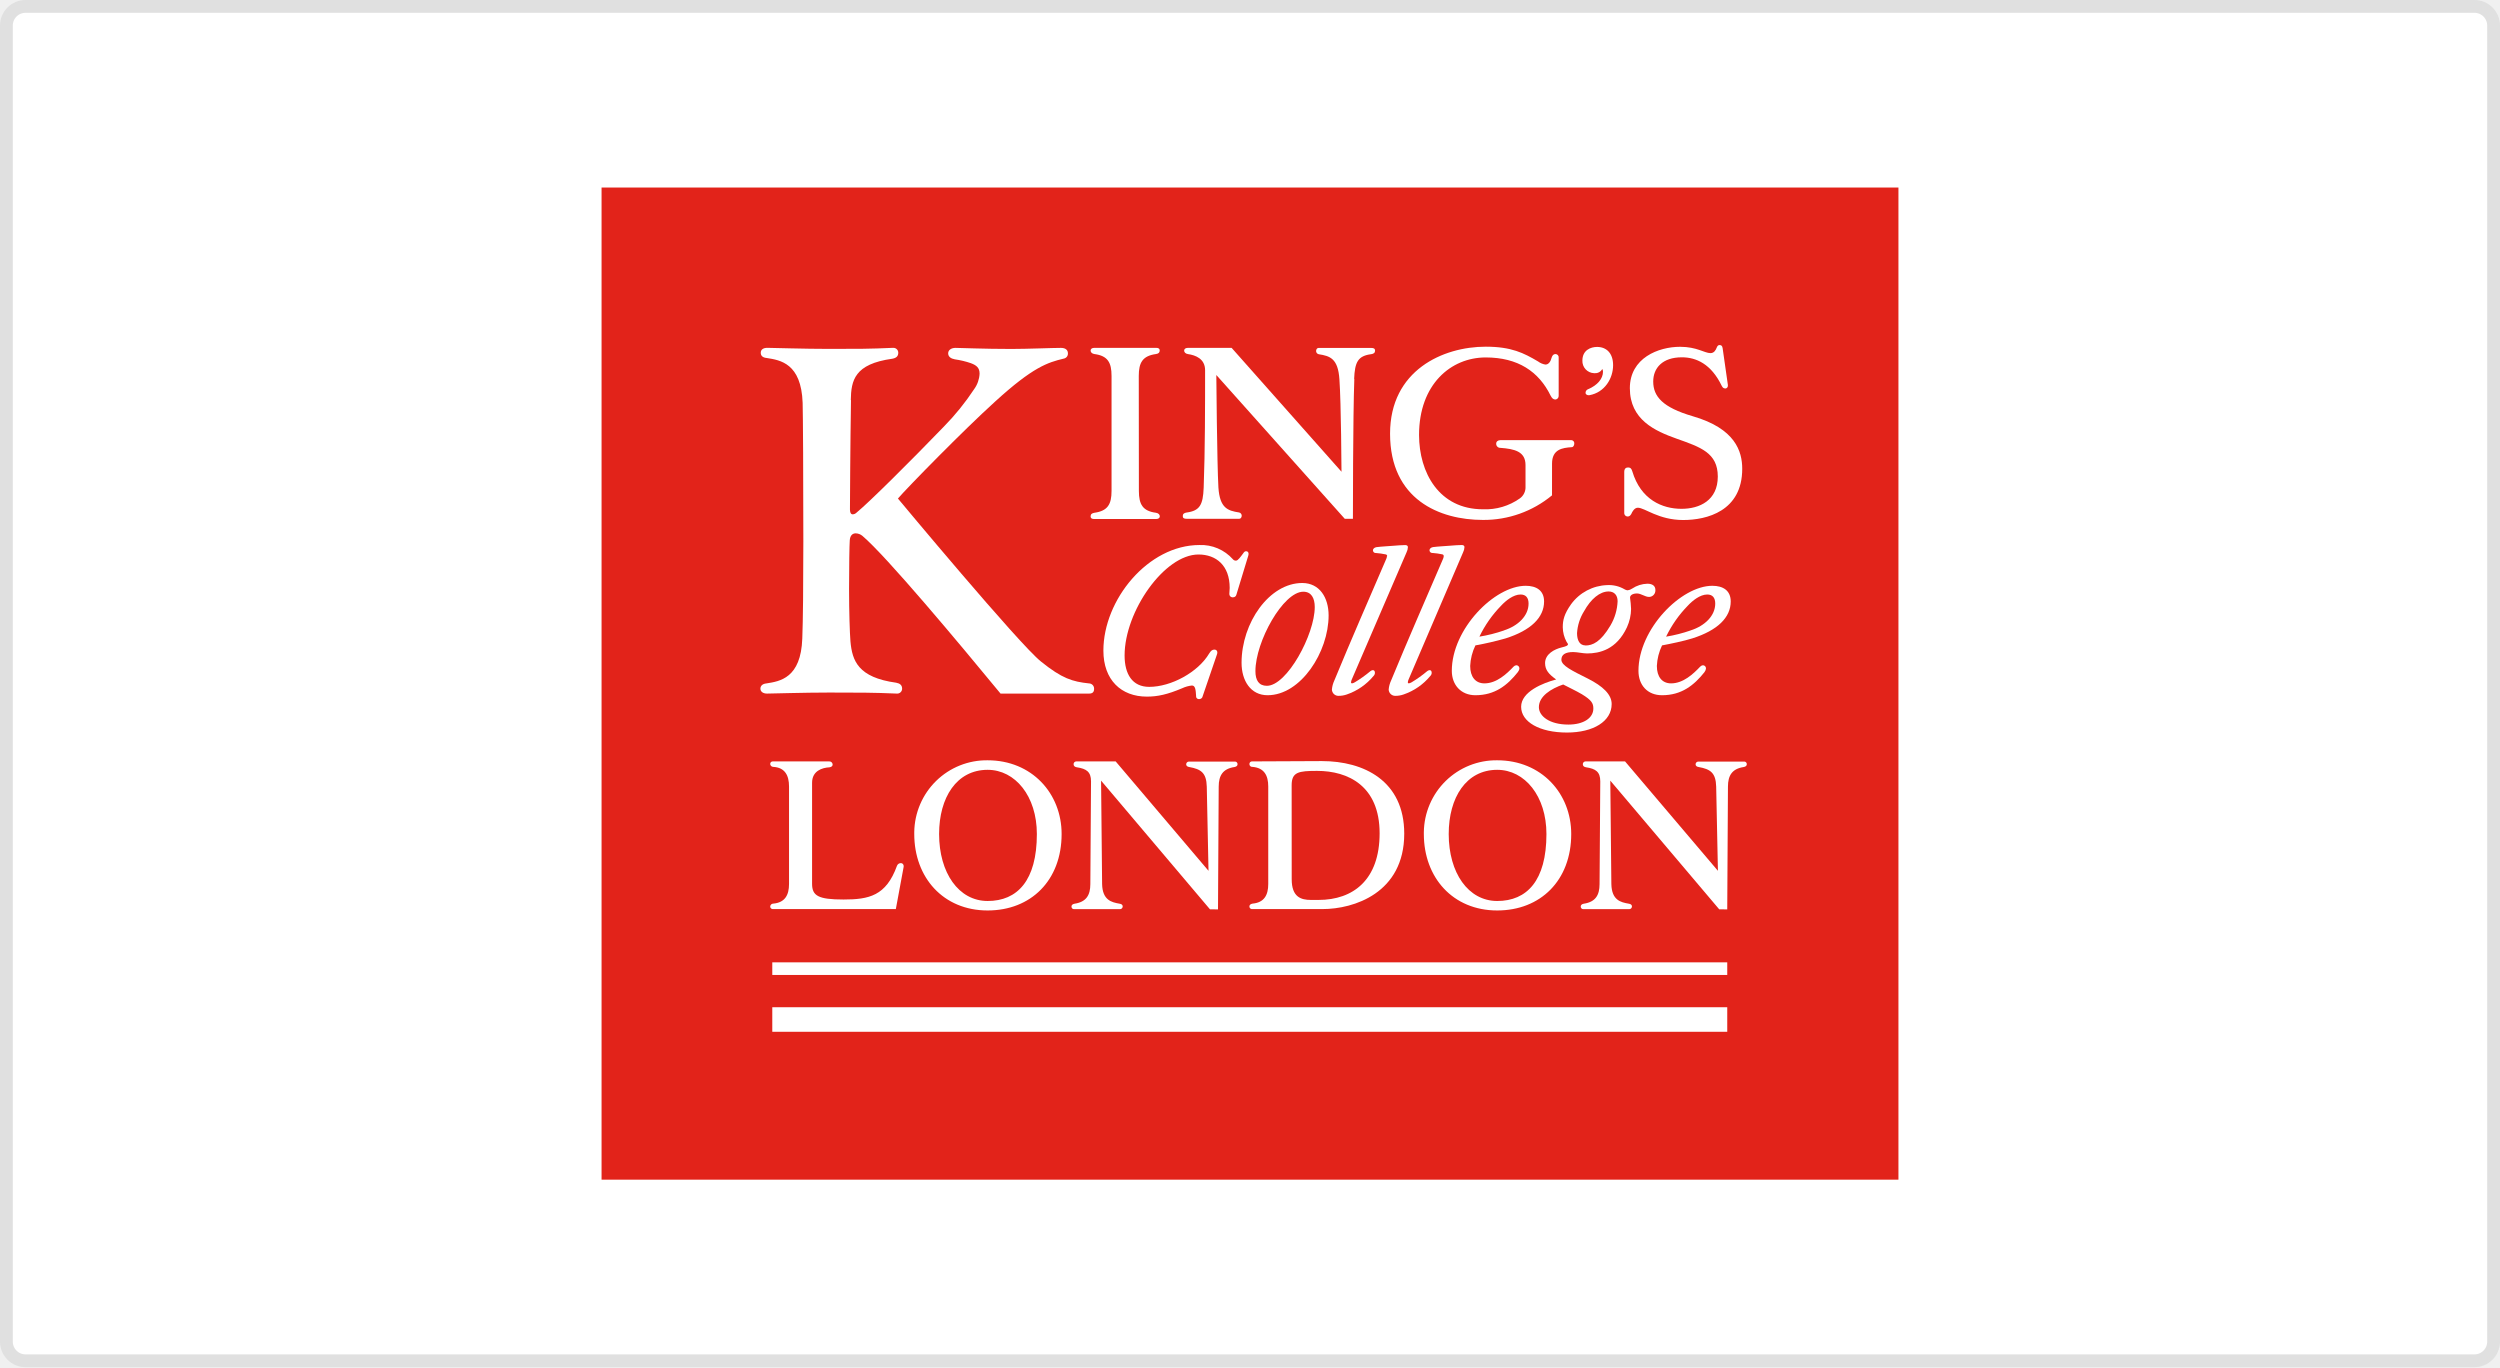
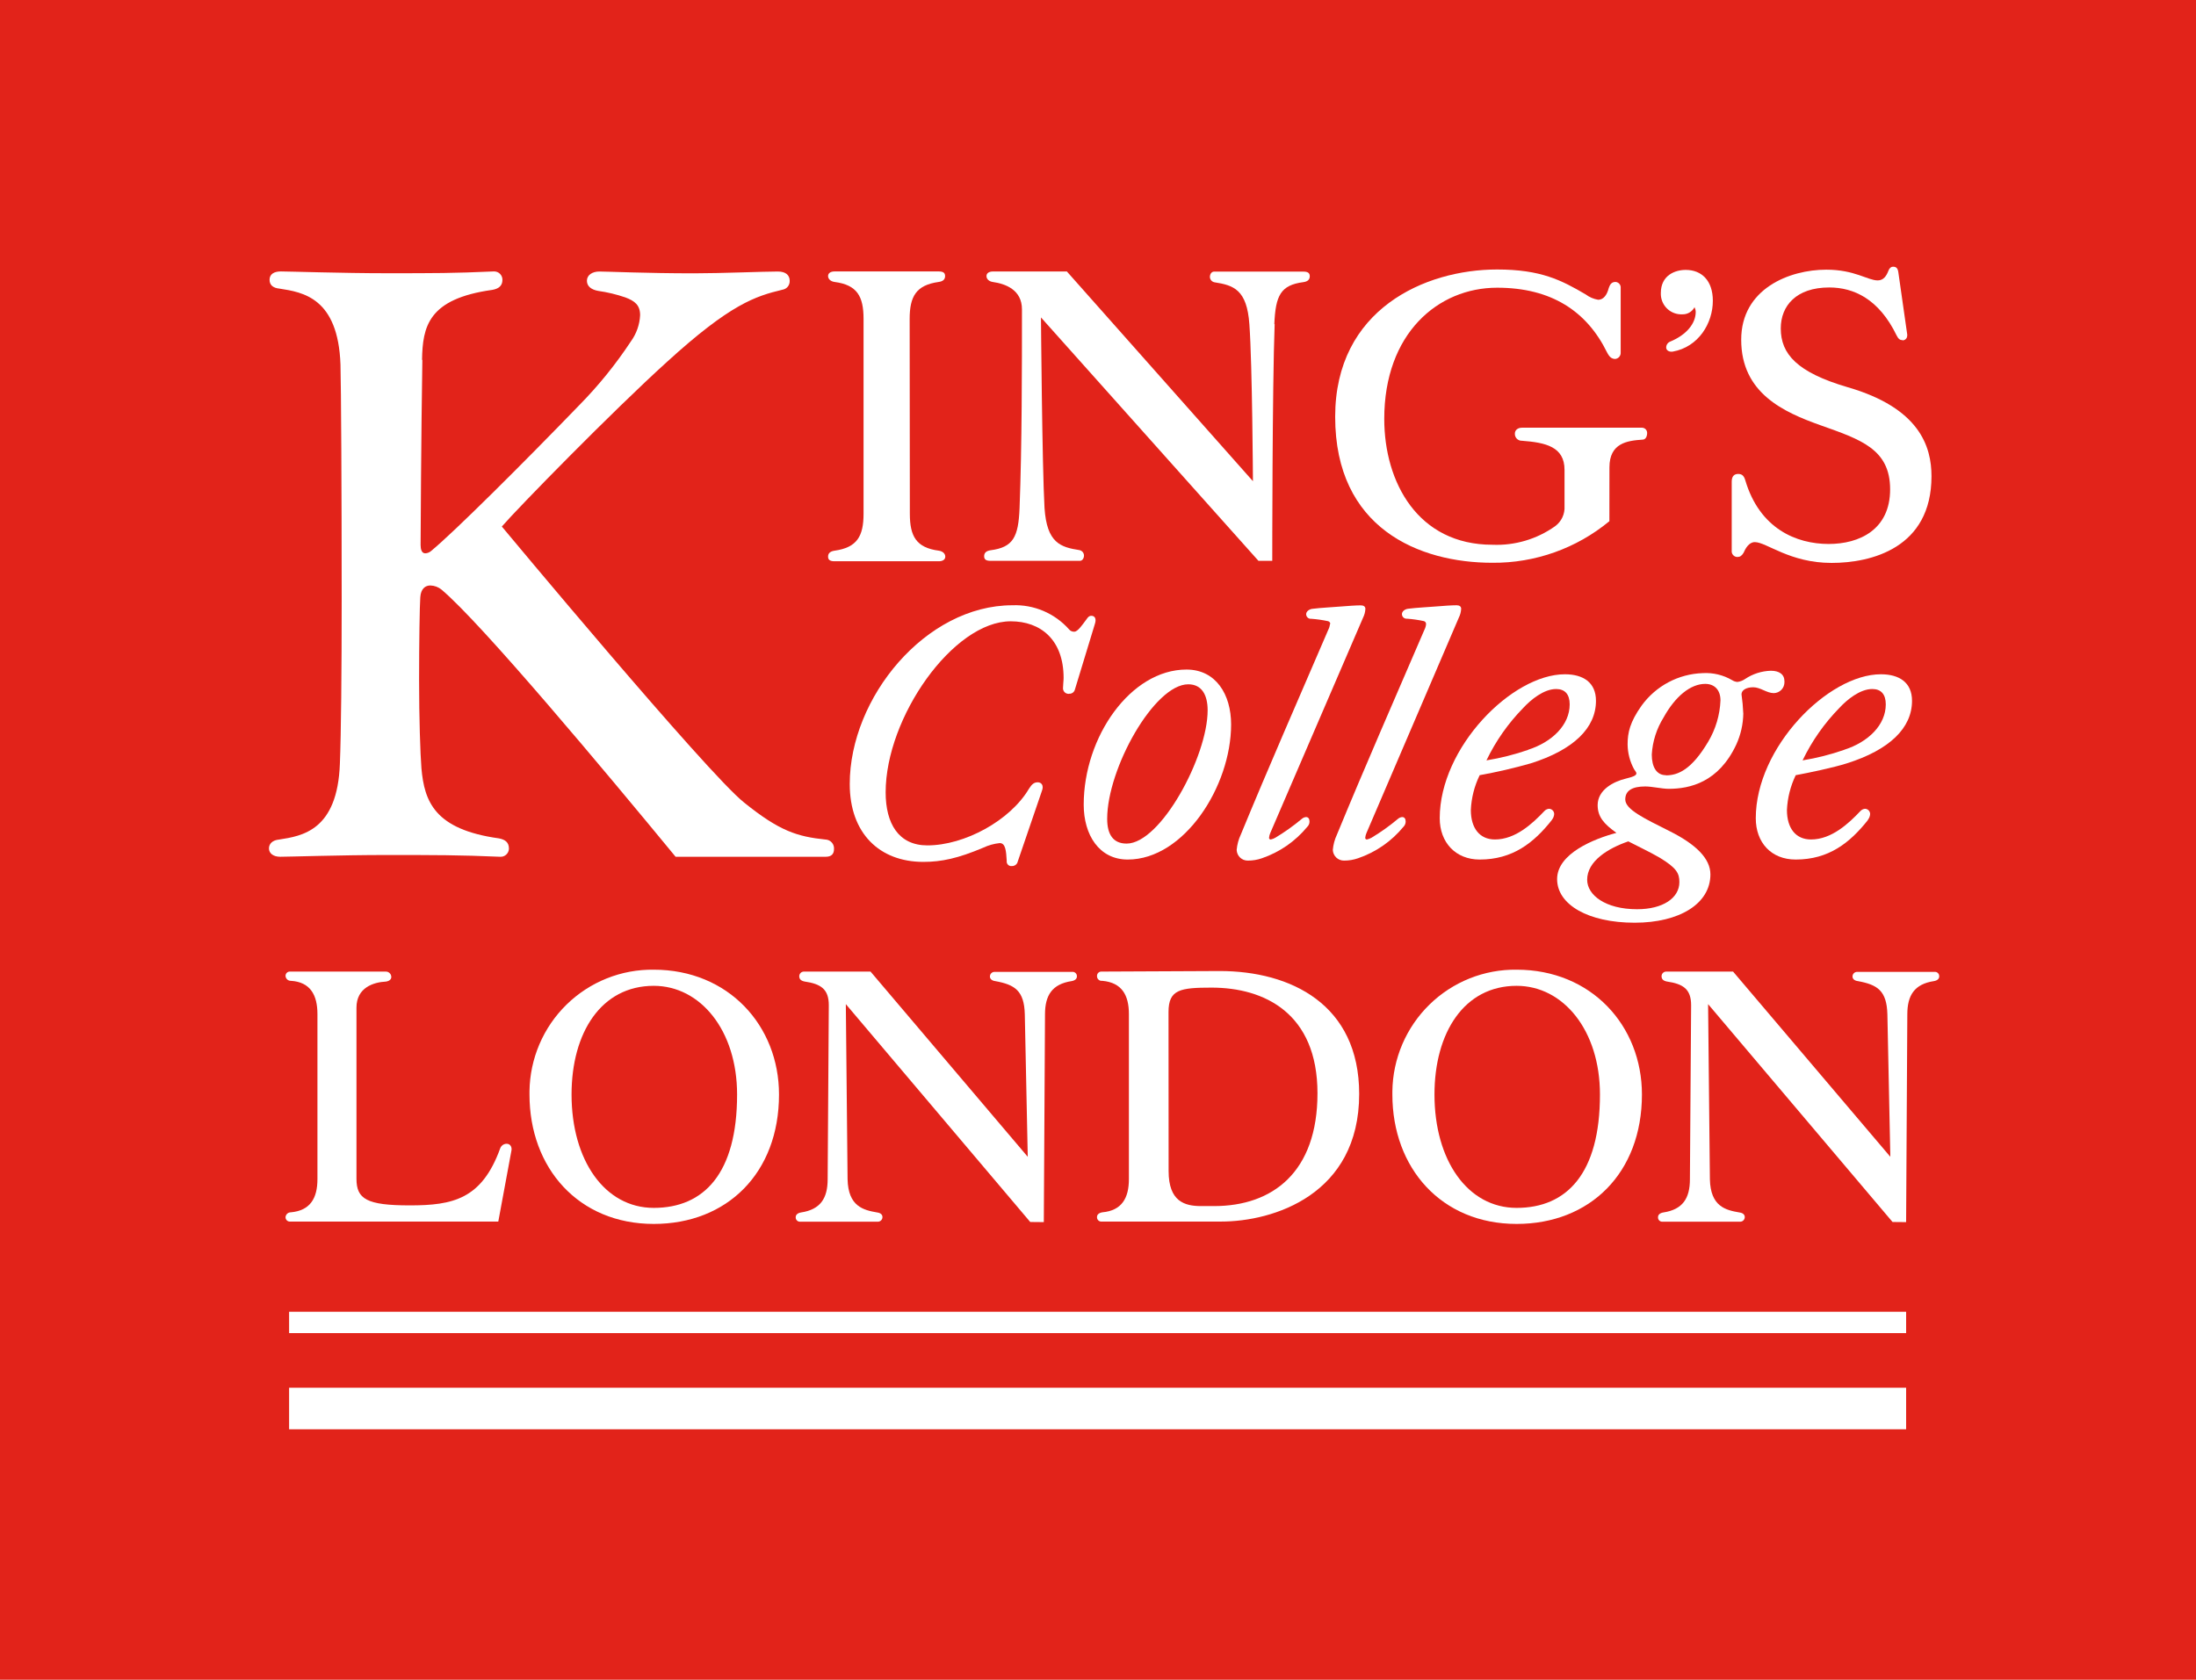
- <svg xmlns="http://www.w3.org/2000/svg" width="320" height="175" viewBox="0 0 320 175" fill="none">
-   <rect x="0.819" y="0.819" width="318.362" height="173.362" rx="2.456" fill="white" />
-   <rect x="0.819" y="0.819" width="318.362" height="173.362" rx="2.456" stroke="#E0E0E0" stroke-width="1.638" />
-   <g clip-path="url(#clip0_3455_1929)">
-     <path d="M243 24H77V151H243V24Z" fill="#E2231A" />
-     <path d="M157.81 76.452C157.909 76.461 158.007 76.434 158.087 76.377C158.168 76.32 158.226 76.237 158.252 76.141L159.762 71.182C159.898 70.784 159.762 70.56 159.498 70.56C159.362 70.56 159.275 70.602 159.097 70.871C158.83 71.22 158.475 71.762 158.21 71.762C158.134 71.767 158.058 71.753 157.989 71.722C157.919 71.691 157.858 71.644 157.81 71.584C157.275 70.983 156.613 70.508 155.874 70.193C155.134 69.878 154.334 69.731 153.532 69.763C146.964 69.763 141.234 76.753 141.234 83.278C141.234 87.025 143.499 89.167 146.8 89.167C148.174 89.167 149.416 88.898 151.323 88.094C151.715 87.909 152.136 87.79 152.568 87.745C153.01 87.745 153.055 88.325 153.1 89.083C153.093 89.129 153.095 89.175 153.106 89.22C153.117 89.264 153.137 89.306 153.164 89.343C153.191 89.38 153.225 89.412 153.265 89.435C153.304 89.459 153.347 89.475 153.392 89.482H153.448C153.536 89.492 153.625 89.477 153.704 89.437C153.783 89.397 153.849 89.335 153.893 89.258L155.754 83.816C155.932 83.372 155.713 83.149 155.445 83.149C155.177 83.149 155.003 83.282 154.78 83.638C153.358 86.046 149.91 87.919 147.099 87.919C144.925 87.919 143.948 86.27 143.948 83.907C143.948 78.242 149.051 70.976 153.403 70.976C155.667 70.976 157.4 72.374 157.4 75.257C157.4 75.481 157.355 75.792 157.355 76.016C157.348 76.126 157.385 76.235 157.458 76.318C157.531 76.401 157.634 76.452 157.744 76.459H157.8L157.81 76.452Z" fill="white" />
-     <path d="M166.688 74.624C162.472 74.624 158.92 79.71 158.92 84.84C158.92 87.115 160.075 88.989 162.249 88.989C166.51 88.989 170.062 83.456 170.062 78.773C170.062 76.498 168.907 74.624 166.688 74.624ZM166.824 75.739C167.843 75.739 168.288 76.543 168.288 77.704C168.288 81.198 164.736 87.783 162.162 87.783C161.139 87.783 160.694 87.084 160.694 85.91C160.694 82.118 164.246 75.739 166.824 75.739Z" fill="white" />
-     <path d="M177.534 71.182C177.52 71.338 177.475 71.49 177.402 71.629C175.137 76.893 172.963 81.842 170.792 87.109C170.622 87.473 170.517 87.864 170.482 88.265C170.491 88.484 170.584 88.69 170.742 88.841C170.9 88.991 171.11 89.073 171.328 89.069C171.69 89.071 172.05 89.011 172.392 88.891C173.727 88.434 174.911 87.615 175.812 86.525C175.866 86.474 175.91 86.412 175.941 86.344C175.971 86.275 175.988 86.201 175.989 86.126C175.989 85.903 175.899 85.777 175.721 85.777C175.607 85.788 175.499 85.835 175.412 85.91C174.783 86.436 174.114 86.913 173.411 87.336C173.304 87.401 173.187 87.448 173.064 87.472C173.033 87.476 173.002 87.468 172.977 87.449C172.952 87.43 172.936 87.402 172.931 87.371C172.928 87.359 172.928 87.347 172.931 87.336C172.942 87.215 172.973 87.097 173.022 86.986L180.035 70.707C180.14 70.498 180.201 70.269 180.212 70.036C180.212 69.861 180.08 69.77 179.864 69.77C179.517 69.77 178.845 69.816 178.309 69.861C177.868 69.903 176.845 69.948 176.181 70.036C175.913 70.081 175.735 70.259 175.735 70.438C175.735 70.53 175.772 70.619 175.837 70.685C175.902 70.75 175.991 70.787 176.083 70.787H176.142C176.56 70.819 176.975 70.878 177.384 70.965C177.434 70.976 177.48 71.003 177.512 71.044C177.544 71.084 177.562 71.134 177.562 71.186L177.534 71.182Z" fill="white" />
-     <path d="M184.801 71.182C184.787 71.338 184.742 71.49 184.669 71.629C182.405 76.893 180.23 81.841 178.06 87.108C177.889 87.473 177.784 87.864 177.75 88.265C177.76 88.483 177.854 88.689 178.011 88.839C178.169 88.989 178.378 89.071 178.595 89.069C178.958 89.071 179.318 89.011 179.66 88.891C180.996 88.435 182.179 87.616 183.079 86.525C183.134 86.474 183.178 86.412 183.208 86.344C183.239 86.275 183.255 86.201 183.257 86.126C183.257 85.903 183.166 85.777 182.989 85.777C182.875 85.788 182.767 85.835 182.679 85.91C182.052 86.437 181.385 86.914 180.683 87.336C180.574 87.398 180.457 87.444 180.335 87.472C180.304 87.476 180.273 87.468 180.248 87.448C180.223 87.43 180.207 87.401 180.202 87.371C180.199 87.359 180.199 87.347 180.202 87.336C180.213 87.215 180.244 87.097 180.293 86.986L187.275 70.7C187.38 70.491 187.44 70.262 187.452 70.029C187.452 69.854 187.32 69.763 187.104 69.763C186.756 69.763 186.085 69.808 185.553 69.854C185.107 69.896 184.085 69.941 183.42 70.029C183.152 70.074 182.975 70.252 182.975 70.43C182.975 70.523 183.012 70.612 183.077 70.678C183.142 70.743 183.231 70.78 183.323 70.78H183.379C183.796 70.811 184.211 70.871 184.62 70.958C184.671 70.967 184.717 70.995 184.75 71.035C184.782 71.076 184.799 71.126 184.798 71.178L184.801 71.182Z" fill="white" />
-     <path d="M194.303 85.997C194.408 85.872 194.472 85.717 194.484 85.553C194.484 85.5 194.474 85.448 194.454 85.399C194.434 85.35 194.405 85.305 194.367 85.268C194.33 85.231 194.286 85.201 194.237 85.181C194.188 85.161 194.136 85.151 194.084 85.151C193.95 85.166 193.826 85.229 193.736 85.329C192.849 86.266 191.558 87.472 190.006 87.472C188.852 87.472 188.184 86.623 188.184 85.242C188.224 84.328 188.452 83.432 188.852 82.611C190.153 82.377 191.441 82.079 192.713 81.716C195.955 80.692 197.642 79.039 197.642 76.987C197.642 75.589 196.665 74.981 195.291 74.981C191.294 74.981 185.832 80.513 185.832 85.864C185.832 87.696 187.029 88.989 188.852 88.989C191.335 88.989 192.936 87.738 194.31 85.997H194.303ZM192.529 80.692C191.498 81.049 190.439 81.317 189.363 81.492C190.068 80.026 191.008 78.686 192.146 77.525C192.723 76.9 193.701 76.096 194.633 76.096C195.298 76.096 195.656 76.498 195.656 77.256C195.656 78.818 194.32 80.112 192.501 80.692H192.529Z" fill="white" />
-     <path d="M218.19 85.997C218.293 85.871 218.355 85.716 218.367 85.553C218.368 85.501 218.358 85.449 218.338 85.4C218.319 85.352 218.29 85.308 218.254 85.27C218.217 85.233 218.174 85.203 218.126 85.183C218.078 85.162 218.026 85.152 217.974 85.151C217.84 85.166 217.716 85.229 217.626 85.329C216.739 86.266 215.452 87.472 213.897 87.472C212.742 87.472 212.078 86.623 212.078 85.242C212.119 84.329 212.346 83.433 212.742 82.611C213.72 82.432 215.629 82.03 216.607 81.716C219.846 80.692 221.533 79.039 221.533 76.987C221.533 75.589 220.555 74.981 219.181 74.981C215.184 74.981 209.723 80.513 209.723 85.864C209.723 87.696 210.878 88.989 212.742 88.989C215.229 88.989 216.826 87.738 218.204 85.997H218.19ZM216.412 80.692C215.386 81.049 214.332 81.317 213.26 81.492C213.966 80.026 214.906 78.686 216.043 77.525C216.621 76.9 217.598 76.096 218.531 76.096C219.195 76.096 219.55 76.498 219.55 77.256C219.55 78.818 218.221 80.112 216.398 80.692H216.412Z" fill="white" />
-     <path d="M208.776 77.924C208.757 77.446 208.713 76.971 208.644 76.498C208.644 76.187 208.992 75.963 209.531 75.963C210.07 75.963 210.554 76.407 211.086 76.407C211.194 76.405 211.3 76.381 211.399 76.338C211.498 76.294 211.587 76.231 211.662 76.153C211.736 76.075 211.795 75.983 211.834 75.882C211.873 75.781 211.892 75.673 211.89 75.565C211.89 75.565 211.89 75.533 211.89 75.516C211.89 74.981 211.49 74.715 210.867 74.715C210.171 74.734 209.495 74.949 208.916 75.337C208.743 75.457 208.546 75.534 208.338 75.561C208.196 75.551 208.058 75.505 207.938 75.428C207.266 75.034 206.492 74.848 205.715 74.894C204.811 74.923 203.926 75.158 203.126 75.582C202.326 76.006 201.633 76.607 201.099 77.34C200.212 78.588 200.034 79.392 200.034 80.283C200.041 80.938 200.209 81.581 200.521 82.156C200.567 82.243 200.699 82.38 200.699 82.467C200.699 82.645 200.434 82.736 199.902 82.869C198.97 83.093 197.77 83.715 197.77 84.875C197.77 85.77 198.257 86.305 199.189 86.972C197.502 87.419 194.705 88.534 194.705 90.467C194.705 92.4 197.06 93.766 200.567 93.766C203.941 93.766 206.293 92.34 206.293 90.111C206.293 88.905 205.186 87.835 203.231 86.853C201.276 85.871 199.857 85.204 199.857 84.445C199.857 83.774 200.389 83.463 201.367 83.463C201.899 83.463 202.609 83.641 203.144 83.641C204.741 83.641 206.915 83.152 208.248 80.297C208.588 79.554 208.769 78.748 208.78 77.931L208.776 77.924ZM202.929 82.611C202.216 82.611 201.861 81.985 201.861 81.048C201.92 80.056 202.226 79.095 202.751 78.252C203.638 76.645 204.793 75.708 205.9 75.708C206.595 75.708 207.054 76.155 207.054 76.959C207.009 78.061 206.689 79.134 206.126 80.08C204.88 82.177 203.858 82.624 202.929 82.624V82.611ZM200.751 92.746C198.354 92.746 196.977 91.673 196.977 90.516C196.977 89.118 198.532 88.15 200.087 87.615C200.751 87.965 201.729 88.419 202.483 88.863C203.725 89.621 203.948 90.023 203.948 90.694C203.948 91.897 202.706 92.746 200.751 92.746Z" fill="white" />
-     <path d="M221.088 123.18H98.853V124.795H221.088V123.18Z" fill="white" />
-     <path d="M221.088 128.926H98.853V132.068H221.088V128.926Z" fill="white" />
-     <path d="M198.661 59.338C198.661 57.499 200 57.318 201.162 57.241C201.385 57.241 201.51 57.014 201.51 56.744C201.512 56.693 201.503 56.642 201.486 56.593C201.468 56.545 201.441 56.501 201.406 56.464C201.371 56.426 201.329 56.395 201.282 56.374C201.236 56.353 201.185 56.341 201.134 56.339H192.048C191.735 56.339 191.512 56.517 191.512 56.786C191.509 56.854 191.52 56.922 191.543 56.986C191.566 57.05 191.602 57.108 191.648 57.158C191.694 57.208 191.749 57.249 191.811 57.277C191.872 57.306 191.938 57.322 192.006 57.325H192.048C193.836 57.461 195.266 57.775 195.266 59.526V62.263C195.284 62.558 195.228 62.852 195.103 63.119C194.978 63.386 194.787 63.617 194.549 63.79C193.168 64.769 191.503 65.26 189.814 65.188C184.186 65.188 181.639 60.474 181.639 55.672C181.639 49.209 185.703 45.753 190.173 45.753C194.281 45.753 196.963 47.546 198.48 50.646C198.661 50.995 198.828 51.139 199.106 51.139C199.224 51.125 199.332 51.066 199.407 50.974C199.483 50.882 199.519 50.764 199.51 50.646V45.781C199.516 45.726 199.511 45.671 199.496 45.618C199.481 45.566 199.456 45.517 199.422 45.474C199.388 45.431 199.346 45.395 199.299 45.369C199.251 45.342 199.198 45.325 199.144 45.319H199.103C198.835 45.319 198.703 45.498 198.612 45.767C198.476 46.308 198.209 46.665 197.808 46.665C197.468 46.608 197.146 46.471 196.869 46.263C195.039 45.187 193.474 44.376 190.169 44.376C184.718 44.376 177.928 47.385 177.928 55.511C177.928 63.947 184.269 66.551 189.811 66.551C193.036 66.578 196.167 65.465 198.657 63.406L198.661 59.338Z" fill="white" />
-     <path d="M204.157 47.766C204.347 47.775 204.537 47.728 204.703 47.633C204.868 47.538 205.004 47.397 205.093 47.227C205.148 47.336 205.179 47.455 205.183 47.577C205.183 48.475 204.466 49.324 203.263 49.824C203.172 49.858 203.093 49.919 203.037 49.999C202.981 50.079 202.951 50.174 202.95 50.272C202.95 50.495 203.172 50.621 203.44 50.586C205.406 50.237 206.477 48.43 206.477 46.742C206.477 45.218 205.632 44.407 204.425 44.407C203.621 44.407 202.546 44.812 202.546 46.154C202.53 46.566 202.677 46.966 202.955 47.268C203.233 47.57 203.619 47.749 204.028 47.766C204.071 47.769 204.114 47.769 204.157 47.766Z" fill="white" />
-     <path d="M220.82 49.733C220.913 49.733 221.001 49.697 221.066 49.631C221.132 49.566 221.168 49.477 221.168 49.384C221.175 49.346 221.175 49.307 221.168 49.269L220.497 44.571C220.452 44.257 220.319 44.166 220.093 44.166C219.961 44.166 219.825 44.257 219.745 44.481C219.61 44.83 219.398 45.2 218.942 45.2C218.18 45.2 217.203 44.39 215.053 44.39C212.27 44.39 208.621 45.826 208.621 49.688C208.621 53.728 211.838 55.165 214.607 56.15C217.644 57.23 219.878 57.947 219.878 60.998C219.878 64.049 217.554 65.129 215.234 65.129C212.774 65.129 210.016 63.962 208.934 60.327C208.843 60.012 208.708 59.834 208.398 59.834C208.088 59.834 207.904 60.012 207.904 60.414V65.622C207.897 65.678 207.901 65.736 207.915 65.792C207.93 65.847 207.956 65.899 207.991 65.944C208.026 65.99 208.069 66.028 208.119 66.056C208.168 66.085 208.223 66.104 208.28 66.111H208.353C208.53 66.111 208.662 66.023 208.798 65.8C208.934 65.485 209.202 64.989 209.647 64.989C210.541 64.989 212.284 66.562 215.456 66.562C218.448 66.562 223.005 65.44 223.005 60.009C223.005 57.765 222.111 54.847 216.66 53.274C212.833 52.152 211.612 50.761 211.612 48.832C211.612 47.126 212.774 45.735 215.279 45.735C217.109 45.735 219.029 46.588 220.372 49.37C220.504 49.639 220.64 49.719 220.817 49.719L220.82 49.733Z" fill="white" />
-     <path d="M145.763 48.115C145.763 46.41 146.254 45.557 147.952 45.319C148.265 45.277 148.442 45.141 148.442 44.872C148.442 44.603 148.265 44.523 147.952 44.523H140.09C139.777 44.523 139.596 44.659 139.596 44.872C139.596 45.085 139.777 45.277 140.09 45.319C141.787 45.543 142.278 46.396 142.278 48.115V62.84C142.278 64.545 141.787 65.398 140.09 65.635C139.777 65.681 139.596 65.817 139.596 66.086C139.596 66.356 139.777 66.436 140.09 66.436H147.965C148.279 66.436 148.456 66.3 148.456 66.086C148.456 65.873 148.279 65.681 147.965 65.635C146.268 65.412 145.777 64.559 145.777 62.84L145.763 48.115Z" fill="white" />
-     <path d="M173.329 48.521C173.416 46.322 173.82 45.557 175.517 45.333C175.83 45.291 176.008 45.155 176.008 44.886C176.008 44.617 175.83 44.536 175.517 44.536H168.772C168.591 44.536 168.459 44.715 168.459 44.942C168.462 45.039 168.499 45.132 168.562 45.205C168.625 45.278 168.712 45.327 168.807 45.344C170.237 45.567 171.263 45.882 171.444 48.531C171.666 51.628 171.712 60.383 171.712 60.383L157.647 44.526H152.064C151.751 44.526 151.57 44.662 151.57 44.875C151.57 45.089 151.751 45.281 152.064 45.323C153 45.459 154.252 45.906 154.252 47.388C154.252 51.83 154.252 57.667 154.071 62.417C153.984 64.618 153.581 65.38 151.883 65.604C151.57 65.649 151.393 65.786 151.393 66.055C151.393 66.324 151.57 66.404 151.883 66.404H158.632C158.809 66.404 158.941 66.223 158.941 65.999C158.939 65.901 158.903 65.808 158.839 65.734C158.776 65.66 158.689 65.61 158.593 65.594C157.164 65.37 156.134 65.055 155.957 62.406C155.779 59.31 155.689 48 155.689 48L172.129 66.404H173.173C173.173 66.404 173.173 53.249 173.354 48.493L173.329 48.521Z" fill="white" />
-     <path d="M108.902 51.215C108.947 48.699 109.351 46.592 114.221 45.917C114.712 45.826 114.979 45.602 114.979 45.155C114.98 45.073 114.965 44.991 114.935 44.915C114.904 44.839 114.859 44.769 114.802 44.711C114.745 44.652 114.677 44.605 114.602 44.573C114.526 44.541 114.446 44.523 114.364 44.523H114.308C111.271 44.659 109.932 44.659 106.178 44.659C102.961 44.659 98.852 44.523 98.226 44.523C97.69 44.523 97.377 44.746 97.377 45.152C97.377 45.557 97.645 45.777 98.136 45.823C99.875 46.095 102.561 46.497 102.738 51.568C102.783 53.141 102.828 60.907 102.828 69.344C102.828 74.775 102.783 79.531 102.693 81.733C102.515 86.805 99.833 87.21 98.09 87.479C97.6 87.525 97.332 87.794 97.332 88.15C97.332 88.507 97.645 88.779 98.181 88.779C98.807 88.779 102.915 88.646 106.133 88.646C109.887 88.646 111.762 88.646 114.802 88.779C114.967 88.791 115.13 88.736 115.255 88.627C115.38 88.519 115.457 88.365 115.47 88.199V88.15C115.47 87.703 115.202 87.479 114.712 87.388C109.841 86.714 109.08 84.592 108.857 82.093C108.77 81.013 108.68 78.277 108.68 75.404C108.68 72.531 108.725 69.749 108.77 69.165C108.812 68.491 109.17 68.267 109.528 68.267C109.838 68.274 110.137 68.385 110.377 68.582C113.414 71.14 122.751 82.317 128.07 88.779H139.417C139.863 88.779 140.043 88.555 140.043 88.195C140.057 88.02 140.001 87.846 139.888 87.712C139.774 87.578 139.613 87.494 139.438 87.479H139.417C137.274 87.255 135.939 86.85 133.253 84.683C130.47 82.485 114.934 63.811 114.934 63.811C116.141 62.413 123.283 55.105 127.398 51.38C132.223 46.979 134.102 46.396 136.154 45.903C136.311 45.877 136.453 45.794 136.553 45.67C136.652 45.545 136.702 45.388 136.694 45.228C136.694 44.827 136.422 44.529 135.799 44.529C134.728 44.529 131.51 44.666 129.454 44.666C125.882 44.666 122.932 44.529 122.306 44.529C121.77 44.529 121.366 44.799 121.366 45.228C121.366 45.658 121.714 45.903 122.215 45.994C122.914 46.093 123.603 46.258 124.271 46.487C124.988 46.756 125.388 47.07 125.388 47.832C125.352 48.545 125.11 49.233 124.692 49.81C123.554 51.535 122.253 53.144 120.806 54.616C116.559 59.013 111.334 64.22 109.591 65.656C109.467 65.768 109.308 65.831 109.142 65.835C108.874 65.835 108.794 65.524 108.794 65.209C108.794 64.895 108.836 56.678 108.927 51.205L108.902 51.215Z" fill="white" />
-     <path d="M98.895 97.461C98.852 97.462 98.811 97.471 98.772 97.488C98.734 97.505 98.699 97.53 98.67 97.561C98.641 97.592 98.619 97.629 98.604 97.668C98.59 97.708 98.583 97.75 98.585 97.793V97.81C98.597 97.908 98.644 97.997 98.718 98.062C98.792 98.126 98.887 98.161 98.985 98.16C100.46 98.247 100.996 99.236 100.996 100.673V113.15C100.996 114.586 100.46 115.53 98.985 115.662C98.887 115.661 98.792 115.696 98.718 115.76C98.644 115.825 98.597 115.914 98.585 116.012C98.578 116.097 98.605 116.182 98.66 116.247C98.715 116.312 98.793 116.353 98.877 116.361H114.667L115.648 111.063C115.738 110.714 115.561 110.479 115.3 110.479C115.193 110.48 115.088 110.513 115 110.576C114.912 110.639 114.846 110.727 114.81 110.829C113.418 114.673 111.234 115.138 107.971 115.138C104.708 115.138 103.946 114.652 103.946 113.122V100.19C103.946 98.666 105.24 98.261 106.179 98.216C106.447 98.174 106.579 98.037 106.579 97.866C106.578 97.811 106.566 97.757 106.545 97.707C106.523 97.657 106.491 97.612 106.451 97.574C106.412 97.536 106.365 97.507 106.314 97.487C106.263 97.468 106.209 97.459 106.155 97.461H98.895Z" fill="white" />
-     <path d="M126.418 116.54C131.956 116.54 135.887 112.695 135.887 106.754C135.887 101.546 132.06 97.317 126.418 97.317C125.201 97.301 123.992 97.525 122.862 97.978C121.731 98.43 120.7 99.102 119.828 99.955C118.956 100.808 118.259 101.825 117.779 102.948C117.298 104.072 117.042 105.279 117.025 106.502V106.754C117.025 112.318 120.734 116.54 126.418 116.54ZM120.205 106.754C120.205 102.084 122.442 98.537 126.418 98.537C129.945 98.537 132.718 101.906 132.718 106.754C132.718 112.723 130.213 115.327 126.418 115.327C122.71 115.327 120.205 111.724 120.205 106.754Z" fill="white" />
-     <path d="M155.904 116.403L155.994 100.694C155.994 99.257 156.53 98.404 158.005 98.181C158.273 98.135 158.405 97.999 158.405 97.831C158.412 97.746 158.385 97.662 158.33 97.596C158.275 97.531 158.197 97.49 158.113 97.482H152.178C152.086 97.482 151.997 97.519 151.932 97.584C151.867 97.65 151.83 97.739 151.83 97.831C151.83 98.009 151.966 98.146 152.234 98.181C153.709 98.45 154.422 98.897 154.467 100.694L154.69 111.465L142.806 97.461H137.766C137.673 97.461 137.585 97.498 137.52 97.563C137.455 97.629 137.418 97.718 137.418 97.81C137.418 98.034 137.554 98.16 137.821 98.212C139.07 98.394 139.651 98.799 139.651 100.009L139.564 113.16C139.564 114.597 139.025 115.449 137.554 115.673C137.286 115.718 137.15 115.855 137.15 116.022C137.146 116.066 137.15 116.111 137.164 116.153C137.178 116.195 137.2 116.234 137.23 116.267C137.259 116.3 137.295 116.326 137.335 116.344C137.376 116.362 137.419 116.372 137.463 116.372H143.359C143.452 116.372 143.54 116.335 143.605 116.27C143.671 116.204 143.707 116.115 143.707 116.022C143.707 115.844 143.575 115.708 143.304 115.673C142.278 115.495 141.116 115.226 141.07 113.16L140.938 99.921L154.877 116.393L155.904 116.403Z" fill="white" />
-     <path d="M160.238 97.461C160.196 97.462 160.154 97.471 160.116 97.488C160.077 97.505 160.043 97.529 160.014 97.56C159.985 97.59 159.962 97.626 159.947 97.666C159.931 97.705 159.924 97.747 159.925 97.789V97.81C159.925 97.859 159.935 97.907 159.954 97.952C159.973 97.996 160.002 98.036 160.038 98.069C160.073 98.102 160.115 98.127 160.161 98.143C160.207 98.158 160.256 98.164 160.304 98.16H160.328C161.8 98.292 162.336 99.236 162.336 100.673V113.15C162.336 114.586 161.8 115.53 160.328 115.662C160.057 115.708 159.925 115.844 159.925 116.012C159.918 116.097 159.945 116.181 160 116.247C160.054 116.312 160.132 116.353 160.217 116.361H169.307C173.238 116.361 179.743 114.341 179.743 106.712C179.743 99.932 174.56 97.419 169.199 97.419L160.238 97.461ZM165.331 100.512C165.331 98.81 166.225 98.673 168.59 98.673C172.57 98.673 176.591 100.603 176.591 106.663C176.591 112.632 173.196 115.191 168.775 115.191H167.794C166.545 115.191 165.338 114.841 165.338 112.541L165.331 100.512Z" fill="white" />
-     <path d="M191.644 116.54C197.186 116.54 201.117 112.695 201.117 106.754C201.117 101.546 197.29 97.317 191.644 97.317C190.427 97.301 189.218 97.526 188.087 97.979C186.956 98.433 185.925 99.105 185.053 99.959C184.181 100.812 183.485 101.83 183.004 102.954C182.523 104.078 182.268 105.286 182.252 106.509V106.754C182.252 112.318 185.96 116.54 191.644 116.54ZM185.435 106.754C185.435 102.085 187.672 98.537 191.644 98.537C195.175 98.537 197.944 101.906 197.944 106.754C197.944 112.723 195.443 115.327 191.644 115.327C187.936 115.327 185.435 111.724 185.435 106.754Z" fill="white" />
-     <path d="M221.087 116.403L221.178 100.694C221.178 99.257 221.713 98.404 223.188 98.181C223.456 98.135 223.588 97.999 223.588 97.831C223.595 97.746 223.568 97.662 223.514 97.596C223.459 97.531 223.381 97.49 223.296 97.482H217.382C217.29 97.482 217.202 97.519 217.136 97.584C217.071 97.65 217.035 97.739 217.035 97.831C217.035 98.009 217.17 98.146 217.438 98.181C218.913 98.45 219.626 98.897 219.671 100.694L219.894 111.465L208.007 97.461H202.949C202.857 97.461 202.769 97.498 202.703 97.563C202.638 97.629 202.601 97.718 202.601 97.81C202.601 98.034 202.734 98.16 203.005 98.212C204.254 98.394 204.835 98.799 204.835 100.009L204.744 113.16C204.744 114.597 204.209 115.449 202.734 115.673C202.466 115.718 202.334 115.855 202.334 116.022C202.329 116.066 202.334 116.111 202.348 116.153C202.362 116.195 202.384 116.234 202.413 116.267C202.443 116.3 202.479 116.326 202.519 116.344C202.559 116.362 202.603 116.372 202.647 116.372H208.543C208.635 116.372 208.724 116.335 208.789 116.27C208.854 116.204 208.891 116.115 208.891 116.022C208.891 115.844 208.755 115.708 208.487 115.673C207.444 115.495 206.299 115.226 206.254 113.16L206.118 99.921L220.061 116.393L221.087 116.403Z" fill="white" />
+ <svg xmlns="http://www.w3.org/2000/svg" width="166" height="127" viewBox="0 0 166 127" fill="none">
+   <g clip-path="url(#clip0_3455_2049)">
+     <path d="M166 0H0V127H166V0Z" fill="#E2231A" />
+     <path d="M80.81 52.452C80.909 52.461 81.007 52.434 81.087 52.377C81.168 52.321 81.226 52.237 81.252 52.141L82.762 47.182C82.898 46.784 82.762 46.56 82.498 46.56C82.362 46.56 82.275 46.602 82.097 46.871C81.83 47.22 81.475 47.762 81.21 47.762C81.134 47.767 81.058 47.753 80.989 47.722C80.919 47.691 80.858 47.644 80.81 47.584C80.275 46.983 79.613 46.508 78.874 46.193C78.134 45.878 77.334 45.731 76.532 45.763C69.964 45.763 64.234 52.753 64.234 59.278C64.234 63.025 66.499 65.167 69.8 65.167C71.174 65.167 72.416 64.898 74.323 64.094C74.715 63.909 75.136 63.791 75.568 63.745C76.01 63.745 76.055 64.325 76.1 65.083C76.093 65.129 76.095 65.175 76.106 65.22C76.117 65.264 76.137 65.306 76.164 65.343C76.191 65.38 76.225 65.412 76.264 65.435C76.304 65.459 76.347 65.475 76.392 65.482H76.448C76.536 65.492 76.625 65.477 76.704 65.437C76.783 65.397 76.849 65.335 76.893 65.258L78.754 59.816C78.932 59.372 78.713 59.149 78.445 59.149C78.177 59.149 78.003 59.282 77.78 59.638C76.358 62.046 72.91 63.919 70.1 63.919C67.925 63.919 66.948 62.27 66.948 59.907C66.948 54.242 72.051 46.976 76.403 46.976C78.668 46.976 80.4 48.374 80.4 51.257C80.4 51.481 80.355 51.792 80.355 52.016C80.348 52.126 80.385 52.235 80.458 52.318C80.531 52.401 80.634 52.452 80.744 52.459H80.8L80.81 52.452Z" fill="white" />
+     <path d="M89.688 50.624C85.472 50.624 81.92 55.71 81.92 60.84C81.92 63.115 83.075 64.989 85.249 64.989C89.51 64.989 93.062 59.456 93.062 54.773C93.062 52.498 91.907 50.624 89.688 50.624ZM89.823 51.739C90.843 51.739 91.288 52.543 91.288 53.704C91.288 57.199 87.736 63.783 85.162 63.783C84.139 63.783 83.694 63.084 83.694 61.91C83.694 58.118 87.246 51.739 89.823 51.739Z" fill="white" />
+     <path d="M100.534 47.182C100.52 47.338 100.475 47.49 100.402 47.629C98.137 52.893 95.963 57.842 93.792 63.108C93.622 63.473 93.517 63.864 93.482 64.265C93.491 64.484 93.584 64.69 93.742 64.841C93.9 64.991 94.11 65.073 94.328 65.069C94.69 65.071 95.05 65.011 95.392 64.891C96.727 64.434 97.911 63.615 98.812 62.525C98.866 62.474 98.91 62.412 98.941 62.344C98.971 62.275 98.987 62.201 98.989 62.126C98.989 61.903 98.899 61.777 98.721 61.777C98.607 61.788 98.499 61.835 98.412 61.91C97.783 62.437 97.114 62.913 96.412 63.336C96.304 63.401 96.187 63.447 96.064 63.472C96.033 63.476 96.001 63.468 95.977 63.449C95.952 63.43 95.936 63.402 95.931 63.371C95.928 63.359 95.928 63.347 95.931 63.336C95.942 63.215 95.973 63.097 96.022 62.986L103.035 46.707C103.14 46.498 103.201 46.269 103.212 46.036C103.212 45.861 103.08 45.77 102.864 45.77C102.517 45.77 101.845 45.816 101.309 45.861C100.868 45.903 99.845 45.948 99.18 46.036C98.913 46.081 98.735 46.259 98.735 46.438C98.735 46.53 98.772 46.619 98.837 46.685C98.902 46.75 98.991 46.787 99.083 46.787H99.142C99.56 46.819 99.975 46.878 100.384 46.965C100.434 46.976 100.48 47.003 100.512 47.044C100.544 47.084 100.562 47.134 100.562 47.185L100.534 47.182Z" fill="white" />
+     <path d="M107.801 47.182C107.787 47.338 107.742 47.49 107.669 47.629C105.405 52.893 103.23 57.842 101.06 63.108C100.889 63.473 100.784 63.864 100.75 64.265C100.76 64.483 100.854 64.689 101.011 64.839C101.169 64.989 101.378 65.071 101.595 65.069C101.958 65.071 102.318 65.011 102.66 64.891C103.996 64.435 105.179 63.616 106.079 62.525C106.134 62.474 106.178 62.412 106.208 62.344C106.239 62.275 106.255 62.201 106.257 62.126C106.257 61.903 106.166 61.777 105.989 61.777C105.875 61.788 105.767 61.835 105.679 61.91C105.052 62.437 104.385 62.914 103.683 63.336C103.574 63.398 103.457 63.444 103.335 63.472C103.304 63.476 103.273 63.468 103.248 63.449C103.223 63.429 103.207 63.401 103.202 63.371C103.199 63.359 103.199 63.347 103.202 63.336C103.213 63.215 103.244 63.097 103.293 62.986L110.275 46.7C110.38 46.491 110.44 46.262 110.452 46.029C110.452 45.854 110.32 45.763 110.104 45.763C109.756 45.763 109.085 45.808 108.553 45.854C108.107 45.896 107.085 45.941 106.42 46.029C106.152 46.074 105.975 46.252 105.975 46.431C105.975 46.523 106.012 46.612 106.077 46.678C106.142 46.743 106.231 46.78 106.323 46.78H106.379C106.796 46.811 107.211 46.871 107.62 46.958C107.671 46.967 107.717 46.995 107.75 47.035C107.782 47.076 107.799 47.126 107.798 47.178L107.801 47.182Z" fill="white" />
+     <path d="M117.303 61.997C117.408 61.872 117.472 61.717 117.484 61.553C117.484 61.5 117.474 61.448 117.454 61.399C117.434 61.35 117.405 61.305 117.367 61.268C117.33 61.231 117.286 61.201 117.237 61.181C117.188 61.161 117.136 61.151 117.084 61.151C116.95 61.166 116.826 61.229 116.736 61.33C115.849 62.266 114.558 63.472 113.006 63.472C111.852 63.472 111.184 62.623 111.184 61.242C111.224 60.328 111.452 59.432 111.852 58.611C113.153 58.377 114.441 58.079 115.713 57.716C118.955 56.692 120.642 55.039 120.642 52.987C120.642 51.589 119.665 50.981 118.291 50.981C114.294 50.981 108.832 56.514 108.832 61.864C108.832 63.696 110.029 64.989 111.852 64.989C114.335 64.989 115.936 63.738 117.31 61.997H117.303ZM115.529 56.692C114.498 57.049 113.439 57.317 112.363 57.492C113.068 56.026 114.008 54.686 115.146 53.525C115.723 52.9 116.701 52.096 117.633 52.096C118.298 52.096 118.656 52.498 118.656 53.256C118.656 54.818 117.32 56.112 115.501 56.692H115.529Z" fill="white" />
+     <path d="M141.19 61.997C141.293 61.871 141.355 61.716 141.367 61.553C141.368 61.501 141.358 61.449 141.338 61.401C141.319 61.352 141.29 61.308 141.254 61.27C141.217 61.233 141.174 61.203 141.126 61.183C141.078 61.163 141.026 61.152 140.974 61.151C140.84 61.166 140.716 61.229 140.626 61.33C139.739 62.266 138.452 63.472 136.897 63.472C135.742 63.472 135.078 62.623 135.078 61.242C135.119 60.329 135.346 59.433 135.742 58.611C136.72 58.432 138.629 58.03 139.607 57.716C142.846 56.692 144.533 55.039 144.533 52.987C144.533 51.589 143.555 50.981 142.181 50.981C138.184 50.981 132.723 56.514 132.723 61.864C132.723 63.696 133.878 64.989 135.742 64.989C138.229 64.989 139.826 63.738 141.204 61.997H141.19ZM139.412 56.692C138.386 57.049 137.332 57.317 136.26 57.492C136.966 56.026 137.906 54.686 139.043 53.525C139.621 52.9 140.598 52.096 141.531 52.096C142.195 52.096 142.55 52.498 142.55 53.256C142.55 54.818 141.221 56.112 139.398 56.692H139.412Z" fill="white" />
+     <path d="M131.776 53.924C131.757 53.446 131.713 52.971 131.644 52.498C131.644 52.187 131.992 51.963 132.531 51.963C133.07 51.963 133.554 52.407 134.086 52.407C134.194 52.405 134.3 52.381 134.399 52.337C134.498 52.294 134.587 52.231 134.662 52.153C134.736 52.075 134.795 51.983 134.834 51.882C134.873 51.781 134.892 51.673 134.89 51.565C134.89 51.565 134.89 51.533 134.89 51.516C134.89 50.981 134.49 50.715 133.867 50.715C133.171 50.734 132.495 50.949 131.916 51.337C131.743 51.457 131.546 51.534 131.338 51.561C131.196 51.551 131.058 51.505 130.938 51.428C130.266 51.034 129.492 50.848 128.715 50.894C127.811 50.923 126.926 51.158 126.126 51.582C125.326 52.006 124.633 52.607 124.099 53.34C123.212 54.588 123.034 55.392 123.034 56.283C123.041 56.938 123.209 57.581 123.521 58.156C123.567 58.243 123.699 58.38 123.699 58.467C123.699 58.645 123.434 58.736 122.902 58.869C121.97 59.093 120.77 59.715 120.77 60.875C120.77 61.77 121.257 62.305 122.189 62.972C120.502 63.419 117.705 64.534 117.705 66.467C117.705 68.4 120.06 69.766 123.567 69.766C126.941 69.766 129.293 68.34 129.293 66.111C129.293 64.905 128.186 63.835 126.231 62.853C124.276 61.871 122.857 61.204 122.857 60.445C122.857 59.774 123.389 59.463 124.367 59.463C124.899 59.463 125.609 59.642 126.144 59.642C127.741 59.642 129.915 59.152 131.248 56.297C131.588 55.554 131.769 54.748 131.78 53.931L131.776 53.924ZM125.929 58.611C125.216 58.611 124.861 57.985 124.861 57.048C124.92 56.056 125.226 55.095 125.751 54.252C126.638 52.645 127.793 51.708 128.9 51.708C129.595 51.708 130.054 52.155 130.054 52.959C130.009 54.061 129.689 55.134 129.126 56.08C127.88 58.177 126.858 58.624 125.929 58.624V58.611ZM123.751 68.746C121.354 68.746 119.977 67.673 119.977 66.516C119.977 65.118 121.532 64.15 123.087 63.615C123.751 63.965 124.729 64.419 125.483 64.863C126.725 65.621 126.948 66.023 126.948 66.694C126.948 67.897 125.706 68.746 123.751 68.746Z" fill="white" />
+     <path d="M144.088 99.18H21.854V100.795H144.088V99.18Z" fill="white" />
+     <path d="M144.088 104.926H21.854V108.068H144.088V104.926Z" fill="white" />
+     <path d="M121.661 35.338C121.661 33.499 123 33.318 124.162 33.241C124.385 33.241 124.51 33.014 124.51 32.744C124.512 32.693 124.503 32.642 124.486 32.593C124.468 32.545 124.441 32.501 124.406 32.464C124.371 32.426 124.329 32.395 124.282 32.374C124.236 32.353 124.185 32.341 124.134 32.339H115.048C114.735 32.339 114.512 32.517 114.512 32.786C114.509 32.854 114.52 32.922 114.543 32.986C114.566 33.05 114.602 33.108 114.648 33.158C114.694 33.208 114.749 33.249 114.811 33.277C114.872 33.306 114.938 33.322 115.006 33.325H115.048C116.836 33.461 118.266 33.775 118.266 35.526V38.263C118.284 38.558 118.228 38.852 118.103 39.119C117.978 39.386 117.787 39.617 117.549 39.79C116.168 40.769 114.503 41.26 112.814 41.188C107.186 41.188 104.639 36.474 104.639 31.672C104.639 25.209 108.703 21.753 113.173 21.753C117.281 21.753 119.963 23.546 121.48 26.646C121.661 26.995 121.828 27.139 122.106 27.139C122.224 27.125 122.332 27.066 122.407 26.974C122.483 26.882 122.519 26.764 122.51 26.646V21.781C122.516 21.726 122.511 21.671 122.496 21.619C122.481 21.566 122.456 21.517 122.422 21.474C122.388 21.431 122.346 21.395 122.299 21.369C122.251 21.342 122.198 21.326 122.144 21.319H122.103C121.835 21.319 121.703 21.498 121.612 21.767C121.476 22.308 121.209 22.665 120.808 22.665C120.468 22.608 120.146 22.471 119.869 22.263C118.039 21.187 116.474 20.376 113.169 20.376C107.718 20.376 100.928 23.385 100.928 31.511C100.928 39.947 107.269 42.551 112.811 42.551C116.036 42.578 119.167 41.465 121.657 39.406L121.661 35.338Z" fill="white" />
+     <path d="M127.157 23.766C127.347 23.774 127.537 23.729 127.703 23.633C127.868 23.538 128.004 23.397 128.093 23.227C128.148 23.336 128.179 23.455 128.183 23.577C128.183 24.475 127.466 25.324 126.263 25.824C126.172 25.858 126.093 25.919 126.037 25.999C125.981 26.079 125.951 26.174 125.95 26.271C125.95 26.495 126.172 26.621 126.44 26.586C128.406 26.237 129.477 24.43 129.477 22.742C129.477 21.218 128.632 20.407 127.425 20.407C126.621 20.407 125.546 20.812 125.546 22.154C125.53 22.566 125.677 22.966 125.955 23.268C126.233 23.57 126.619 23.749 127.028 23.766C127.071 23.769 127.114 23.769 127.157 23.766Z" fill="white" />
+     <path d="M143.82 25.733C143.913 25.733 144.001 25.697 144.066 25.631C144.132 25.566 144.168 25.477 144.168 25.384C144.175 25.346 144.175 25.307 144.168 25.269L143.497 20.571C143.452 20.257 143.319 20.166 143.093 20.166C142.961 20.166 142.825 20.257 142.745 20.481C142.61 20.83 142.398 21.201 141.942 21.201C141.18 21.201 140.203 20.39 138.053 20.39C135.27 20.39 131.621 21.826 131.621 25.688C131.621 29.728 134.838 31.165 137.607 32.15C140.644 33.23 142.878 33.947 142.878 36.998C142.878 40.049 140.554 41.129 138.234 41.129C135.774 41.129 133.016 39.962 131.934 36.327C131.843 36.012 131.708 35.834 131.398 35.834C131.088 35.834 130.904 36.012 130.904 36.414V41.622C130.897 41.678 130.901 41.736 130.915 41.792C130.93 41.847 130.956 41.899 130.991 41.944C131.026 41.99 131.069 42.028 131.119 42.056C131.168 42.085 131.223 42.104 131.28 42.111H131.353C131.53 42.111 131.662 42.023 131.798 41.8C131.934 41.485 132.202 40.989 132.647 40.989C133.541 40.989 135.284 42.562 138.456 42.562C141.448 42.562 146.005 41.44 146.005 36.009C146.005 33.765 145.111 30.847 139.66 29.274C135.833 28.152 134.612 26.761 134.612 24.832C134.612 23.126 135.774 21.735 138.279 21.735C140.109 21.735 142.029 22.588 143.372 25.37C143.504 25.639 143.64 25.72 143.817 25.72L143.82 25.733Z" fill="white" />
+     <path d="M68.763 24.115C68.763 22.41 69.254 21.557 70.951 21.319C71.265 21.277 71.442 21.141 71.442 20.872C71.442 20.603 71.265 20.523 70.951 20.523H63.09C62.777 20.523 62.596 20.659 62.596 20.872C62.596 21.085 62.777 21.277 63.09 21.319C64.787 21.543 65.278 22.396 65.278 24.115V38.84C65.278 40.545 64.787 41.398 63.09 41.636C62.777 41.681 62.596 41.817 62.596 42.086C62.596 42.355 62.777 42.436 63.09 42.436H70.966C71.278 42.436 71.456 42.3 71.456 42.086C71.456 41.873 71.278 41.681 70.966 41.636C69.268 41.412 68.777 40.559 68.777 38.84L68.763 24.115Z" fill="white" />
+     <path d="M96.329 24.521C96.416 22.322 96.82 21.557 98.517 21.333C98.83 21.291 99.008 21.155 99.008 20.886C99.008 20.617 98.83 20.536 98.517 20.536H91.772C91.591 20.536 91.459 20.715 91.459 20.942C91.462 21.039 91.499 21.131 91.562 21.205C91.625 21.278 91.712 21.327 91.807 21.344C93.237 21.567 94.263 21.882 94.444 24.531C94.666 27.628 94.712 36.383 94.712 36.383L80.647 20.526H75.064C74.751 20.526 74.57 20.662 74.57 20.875C74.57 21.089 74.751 21.281 75.064 21.323C76 21.459 77.252 21.906 77.252 23.388C77.252 27.83 77.252 33.667 77.071 38.417C76.984 40.618 76.581 41.38 74.883 41.604C74.57 41.649 74.393 41.786 74.393 42.055C74.393 42.324 74.57 42.404 74.883 42.404H81.632C81.809 42.404 81.941 42.223 81.941 41.999C81.939 41.901 81.903 41.808 81.839 41.734C81.776 41.66 81.689 41.61 81.594 41.593C80.164 41.37 79.134 41.055 78.957 38.406C78.779 35.31 78.689 24 78.689 24L95.129 42.404H96.173C96.173 42.404 96.173 29.249 96.354 24.493L96.329 24.521Z" fill="white" />
+     <path d="M31.902 27.215C31.947 24.699 32.351 22.591 37.221 21.917C37.712 21.826 37.98 21.602 37.98 21.155C37.98 21.073 37.965 20.991 37.935 20.915C37.904 20.839 37.859 20.769 37.802 20.711C37.745 20.652 37.677 20.605 37.602 20.573C37.526 20.541 37.446 20.523 37.364 20.523H37.308C34.271 20.659 32.932 20.659 29.178 20.659C25.961 20.659 21.852 20.523 21.226 20.523C20.69 20.523 20.377 20.746 20.377 21.152C20.377 21.557 20.645 21.777 21.136 21.823C22.875 22.095 25.561 22.497 25.738 27.568C25.783 29.141 25.828 36.907 25.828 45.344C25.828 50.775 25.783 55.532 25.693 57.733C25.515 62.804 22.833 63.21 21.09 63.479C20.6 63.525 20.332 63.794 20.332 64.15C20.332 64.507 20.645 64.779 21.181 64.779C21.807 64.779 25.915 64.646 29.133 64.646C32.887 64.646 34.762 64.646 37.802 64.779C37.967 64.791 38.13 64.736 38.255 64.627C38.38 64.519 38.458 64.365 38.47 64.199V64.15C38.47 63.703 38.202 63.479 37.712 63.388C32.841 62.714 32.08 60.592 31.857 58.093C31.77 57.013 31.68 54.277 31.68 51.404C31.68 48.531 31.725 45.749 31.77 45.165C31.812 44.491 32.17 44.267 32.528 44.267C32.838 44.274 33.137 44.385 33.377 44.582C36.414 47.14 45.751 58.317 51.07 64.779H62.417C62.863 64.779 63.044 64.555 63.044 64.195C63.057 64.02 63.001 63.846 62.888 63.712C62.774 63.578 62.613 63.494 62.438 63.479H62.417C60.274 63.255 58.939 62.85 56.253 60.683C53.47 58.485 37.934 39.811 37.934 39.811C39.141 38.413 46.283 31.105 50.398 27.38C55.223 22.979 57.102 22.396 59.154 21.903C59.311 21.877 59.453 21.794 59.553 21.67C59.652 21.545 59.702 21.388 59.694 21.228C59.694 20.826 59.422 20.529 58.8 20.529C57.728 20.529 54.51 20.666 52.454 20.666C48.882 20.666 45.932 20.529 45.306 20.529C44.77 20.529 44.366 20.799 44.366 21.228C44.366 21.658 44.714 21.903 45.215 21.994C45.914 22.093 46.603 22.258 47.271 22.487C47.988 22.756 48.388 23.07 48.388 23.832C48.352 24.546 48.11 25.233 47.692 25.81C46.554 27.535 45.253 29.144 43.806 30.616C39.559 35.013 34.334 40.22 32.591 41.657C32.467 41.768 32.308 41.831 32.142 41.835C31.874 41.835 31.794 41.524 31.794 41.209C31.794 40.895 31.836 32.678 31.927 27.205L31.902 27.215Z" fill="white" />
+     <path d="M21.895 73.461C21.852 73.462 21.811 73.471 21.772 73.488C21.734 73.505 21.699 73.53 21.67 73.561C21.641 73.592 21.619 73.629 21.604 73.668C21.59 73.708 21.583 73.75 21.585 73.793V73.81C21.597 73.908 21.645 73.997 21.718 74.062C21.792 74.126 21.887 74.161 21.985 74.16C23.46 74.247 23.996 75.236 23.996 76.673V89.15C23.996 90.586 23.46 91.53 21.985 91.662C21.887 91.661 21.792 91.696 21.718 91.76C21.645 91.825 21.597 91.914 21.585 92.012C21.578 92.097 21.605 92.181 21.66 92.247C21.715 92.312 21.793 92.353 21.877 92.361H37.667L38.648 87.063C38.739 86.714 38.561 86.479 38.3 86.479C38.193 86.48 38.088 86.513 38 86.576C37.912 86.639 37.846 86.727 37.81 86.829C36.418 90.673 34.234 91.138 30.971 91.138C27.707 91.138 26.946 90.652 26.946 89.122V76.19C26.946 74.666 28.24 74.261 29.179 74.216C29.447 74.174 29.579 74.037 29.579 73.866C29.578 73.811 29.566 73.757 29.544 73.707C29.523 73.657 29.491 73.612 29.451 73.574C29.412 73.536 29.365 73.507 29.314 73.487C29.264 73.468 29.209 73.459 29.155 73.461H21.895Z" fill="white" />
+     <path d="M49.418 92.54C54.956 92.54 58.887 88.695 58.887 82.754C58.887 77.546 55.06 73.317 49.418 73.317C48.201 73.301 46.992 73.525 45.862 73.978C44.731 74.43 43.7 75.102 42.828 75.955C41.956 76.808 41.259 77.825 40.779 78.948C40.298 80.072 40.042 81.279 40.025 82.502V82.754C40.025 88.318 43.734 92.54 49.418 92.54ZM43.205 82.754C43.205 78.084 45.442 74.537 49.418 74.537C52.945 74.537 55.718 77.906 55.718 82.754C55.718 88.723 53.213 91.327 49.418 91.327C45.71 91.327 43.205 87.724 43.205 82.754Z" fill="white" />
+     <path d="M78.904 92.403L78.994 76.694C78.994 75.257 79.53 74.404 81.005 74.181C81.273 74.135 81.405 73.999 81.405 73.831C81.412 73.746 81.385 73.662 81.33 73.596C81.275 73.531 81.197 73.49 81.113 73.482H75.178C75.086 73.482 74.997 73.519 74.932 73.584C74.867 73.65 74.83 73.739 74.83 73.831C74.83 74.009 74.966 74.146 75.234 74.181C76.709 74.45 77.422 74.897 77.467 76.694L77.69 87.465L65.806 73.461H60.766C60.673 73.461 60.585 73.498 60.52 73.563C60.455 73.629 60.418 73.718 60.418 73.81C60.418 74.034 60.553 74.16 60.821 74.212C62.07 74.394 62.651 74.799 62.651 76.008L62.564 89.16C62.564 90.597 62.025 91.449 60.553 91.673C60.286 91.718 60.15 91.855 60.15 92.022C60.146 92.067 60.151 92.111 60.164 92.153C60.178 92.195 60.2 92.234 60.23 92.267C60.259 92.3 60.295 92.326 60.335 92.344C60.376 92.362 60.419 92.372 60.463 92.372H66.359C66.452 92.372 66.54 92.335 66.605 92.27C66.671 92.204 66.707 92.115 66.707 92.022C66.707 91.844 66.575 91.708 66.304 91.673C65.278 91.495 64.116 91.226 64.07 89.16L63.938 75.921L77.877 92.393L78.904 92.403Z" fill="white" />
+     <path d="M83.238 73.461C83.196 73.462 83.154 73.471 83.116 73.488C83.078 73.505 83.043 73.529 83.014 73.56C82.985 73.59 82.962 73.626 82.947 73.666C82.931 73.705 82.924 73.747 82.925 73.789V73.81C82.925 73.859 82.935 73.907 82.954 73.952C82.973 73.996 83.002 74.036 83.038 74.069C83.073 74.102 83.115 74.127 83.161 74.143C83.207 74.158 83.256 74.164 83.304 74.16H83.328C84.8 74.292 85.336 75.236 85.336 76.672V89.15C85.336 90.586 84.8 91.53 83.328 91.662C83.057 91.708 82.925 91.844 82.925 92.012C82.918 92.097 82.945 92.181 83 92.247C83.054 92.312 83.132 92.353 83.217 92.361H92.307C96.238 92.361 102.743 90.341 102.743 82.712C102.743 75.932 97.56 73.419 92.199 73.419L83.238 73.461ZM88.331 76.512C88.331 74.81 89.225 74.673 91.59 74.673C95.57 74.673 99.591 76.603 99.591 82.663C99.591 88.632 96.196 91.191 91.775 91.191H90.794C89.545 91.191 88.338 90.841 88.338 88.541L88.331 76.512Z" fill="white" />
+     <path d="M114.644 92.54C120.186 92.54 124.117 88.695 124.117 82.754C124.117 77.546 120.29 73.317 114.644 73.317C113.427 73.301 112.218 73.526 111.087 73.979C109.956 74.433 108.925 75.105 108.053 75.959C107.181 76.812 106.485 77.83 106.004 78.954C105.523 80.078 105.268 81.286 105.252 82.509V82.754C105.252 88.318 108.96 92.54 114.644 92.54ZM108.435 82.754C108.435 78.085 110.672 74.537 114.644 74.537C118.175 74.537 120.944 77.906 120.944 82.754C120.944 88.723 118.443 91.327 114.644 91.327C110.936 91.327 108.435 87.724 108.435 82.754Z" fill="white" />
+     <path d="M144.087 92.403L144.178 76.694C144.178 75.257 144.713 74.404 146.188 74.181C146.456 74.135 146.588 73.999 146.588 73.831C146.595 73.746 146.568 73.662 146.514 73.596C146.459 73.531 146.381 73.49 146.296 73.482H140.382C140.29 73.482 140.202 73.519 140.136 73.584C140.071 73.65 140.035 73.739 140.035 73.831C140.035 74.009 140.17 74.146 140.438 74.181C141.913 74.45 142.626 74.897 142.671 76.694L142.894 87.465L131.007 73.461H125.949C125.857 73.461 125.769 73.498 125.703 73.563C125.638 73.629 125.601 73.718 125.601 73.81C125.601 74.034 125.734 74.16 126.005 74.212C127.254 74.394 127.835 74.799 127.835 76.008L127.744 89.16C127.744 90.597 127.209 91.449 125.734 91.673C125.466 91.718 125.334 91.855 125.334 92.022C125.329 92.067 125.334 92.111 125.348 92.153C125.362 92.195 125.384 92.234 125.413 92.267C125.443 92.3 125.479 92.326 125.519 92.344C125.559 92.362 125.603 92.372 125.647 92.372H131.543C131.635 92.372 131.724 92.335 131.789 92.27C131.854 92.204 131.891 92.115 131.891 92.022C131.891 91.844 131.755 91.708 131.487 91.673C130.444 91.495 129.299 91.226 129.254 89.16L129.118 75.921L143.061 92.393L144.087 92.403Z" fill="white" />
  </g>
  <defs>
-     <clipPath id="clip0_3455_1929">
-       <rect width="166" height="127" fill="white" transform="translate(77 24)" />
+     <clipPath id="clip0_3455_2049">
+       <rect width="166" height="127" fill="white" />
    </clipPath>
  </defs>
</svg>
